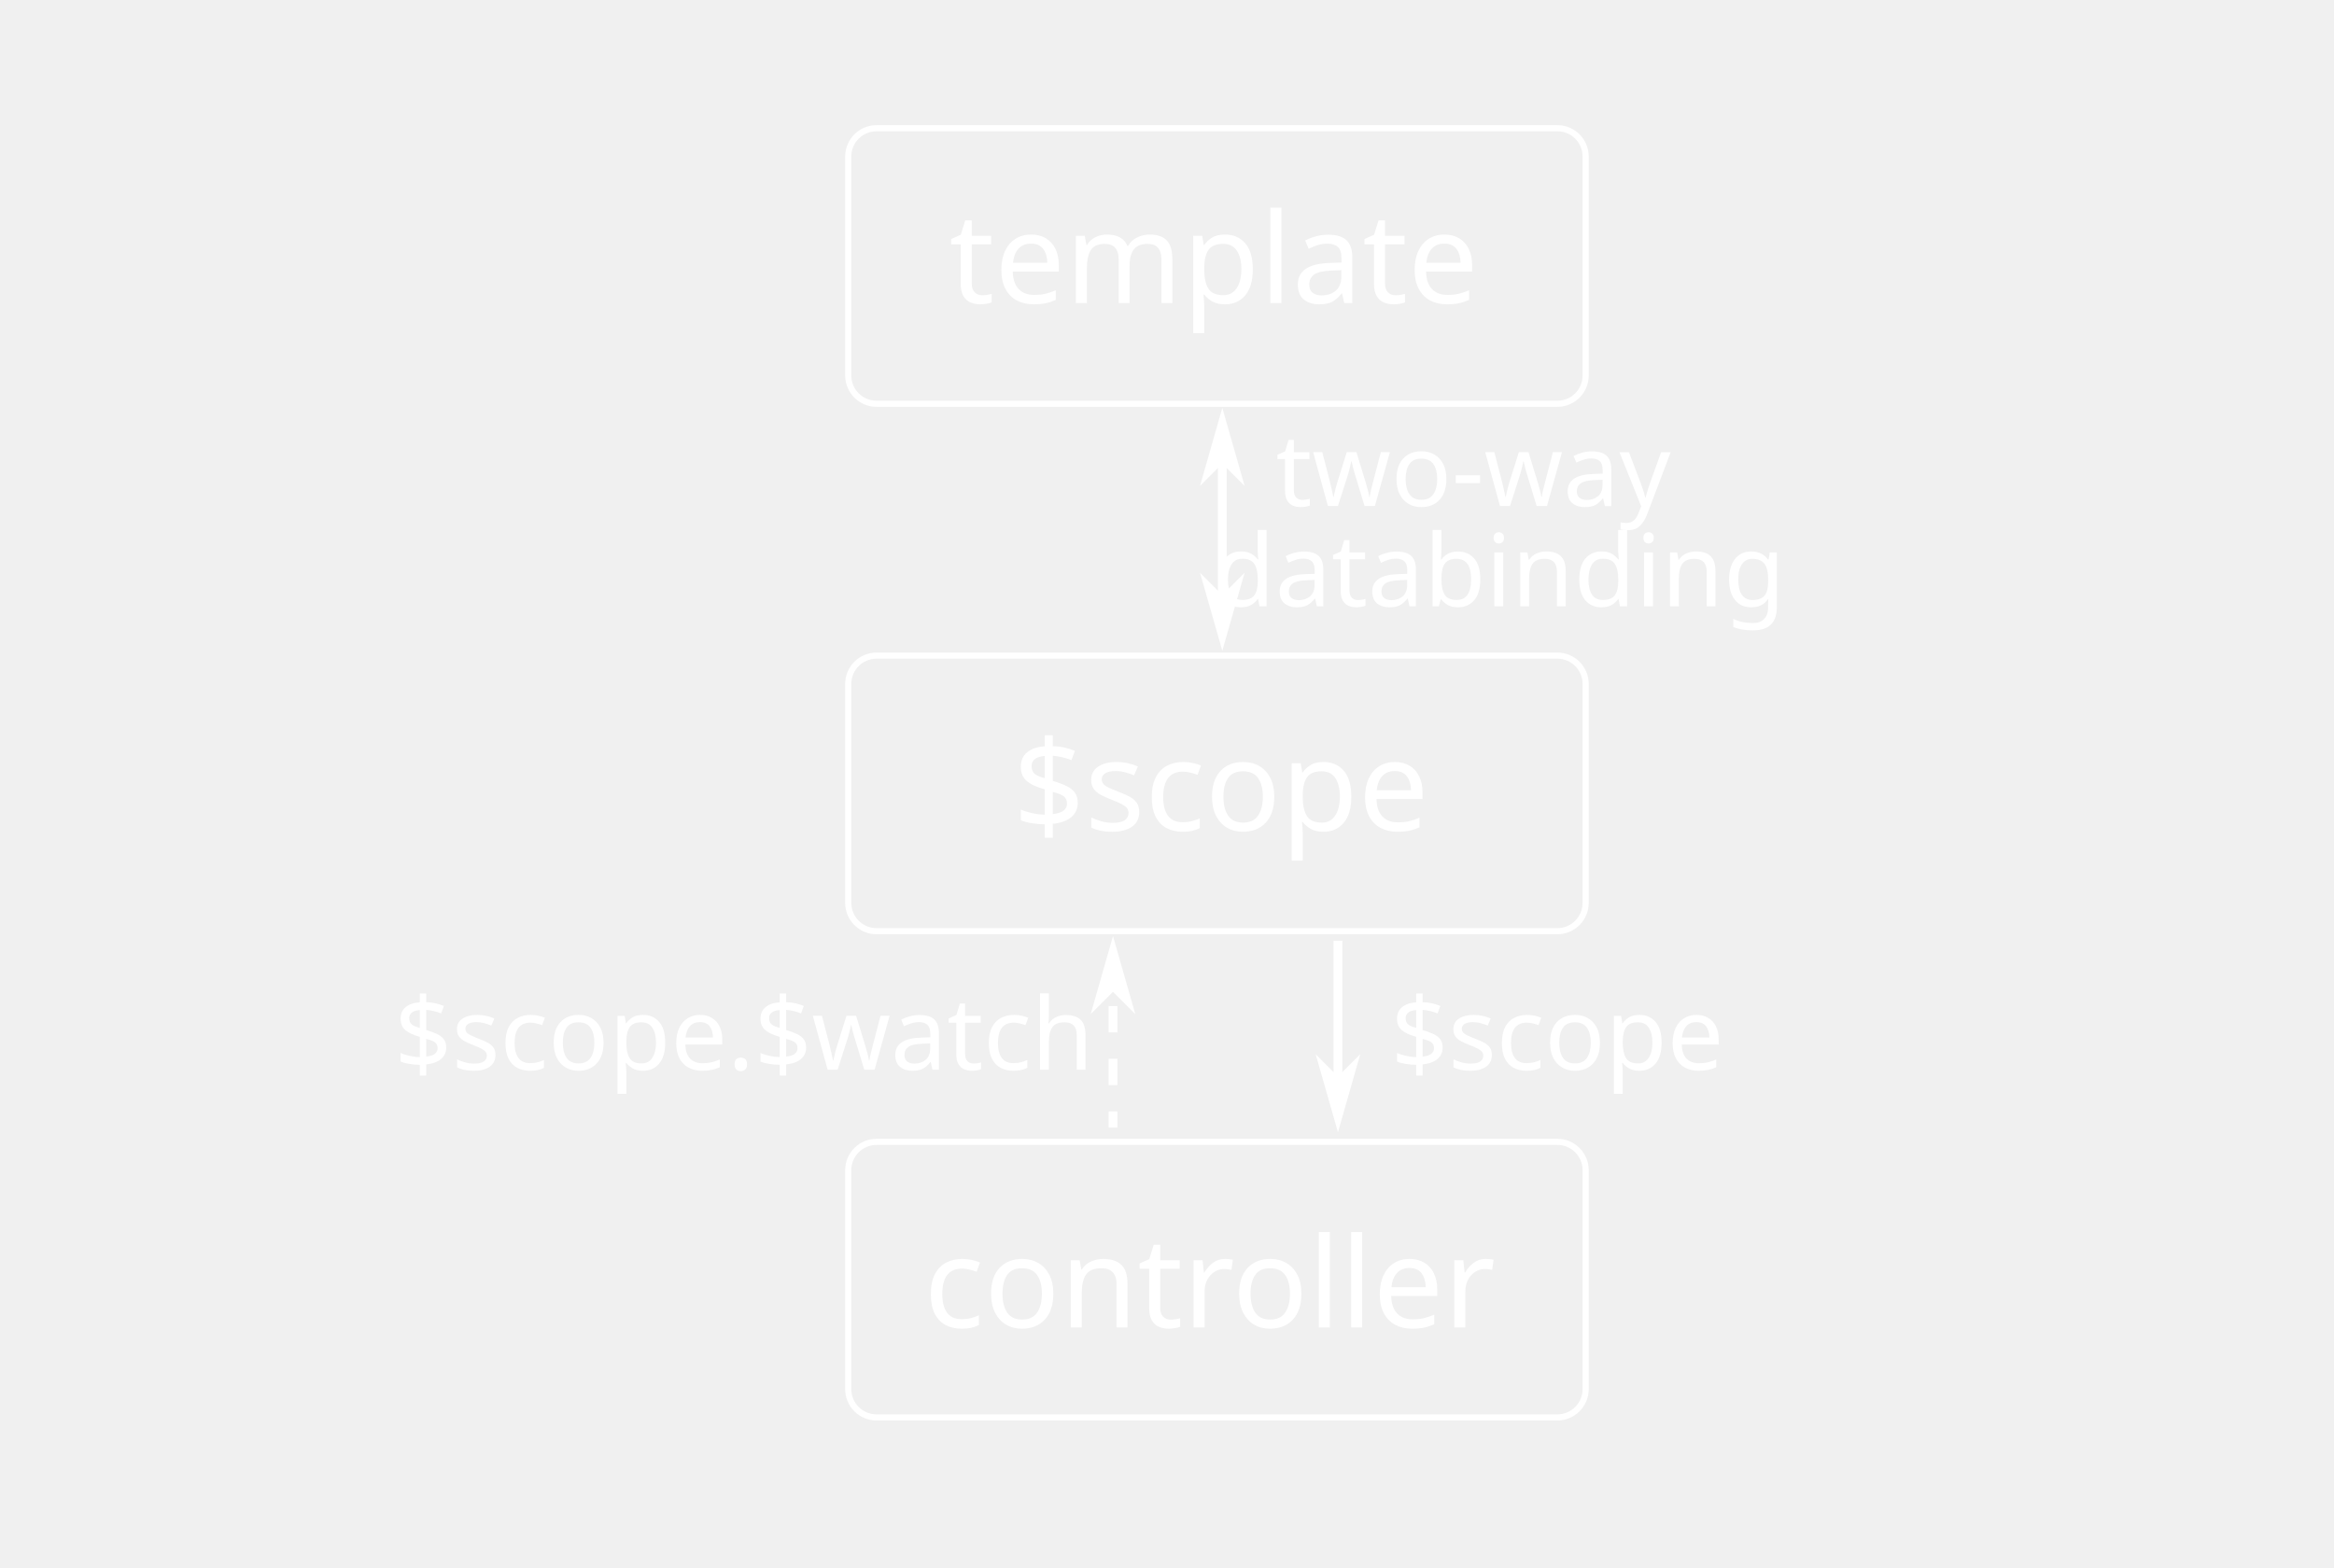
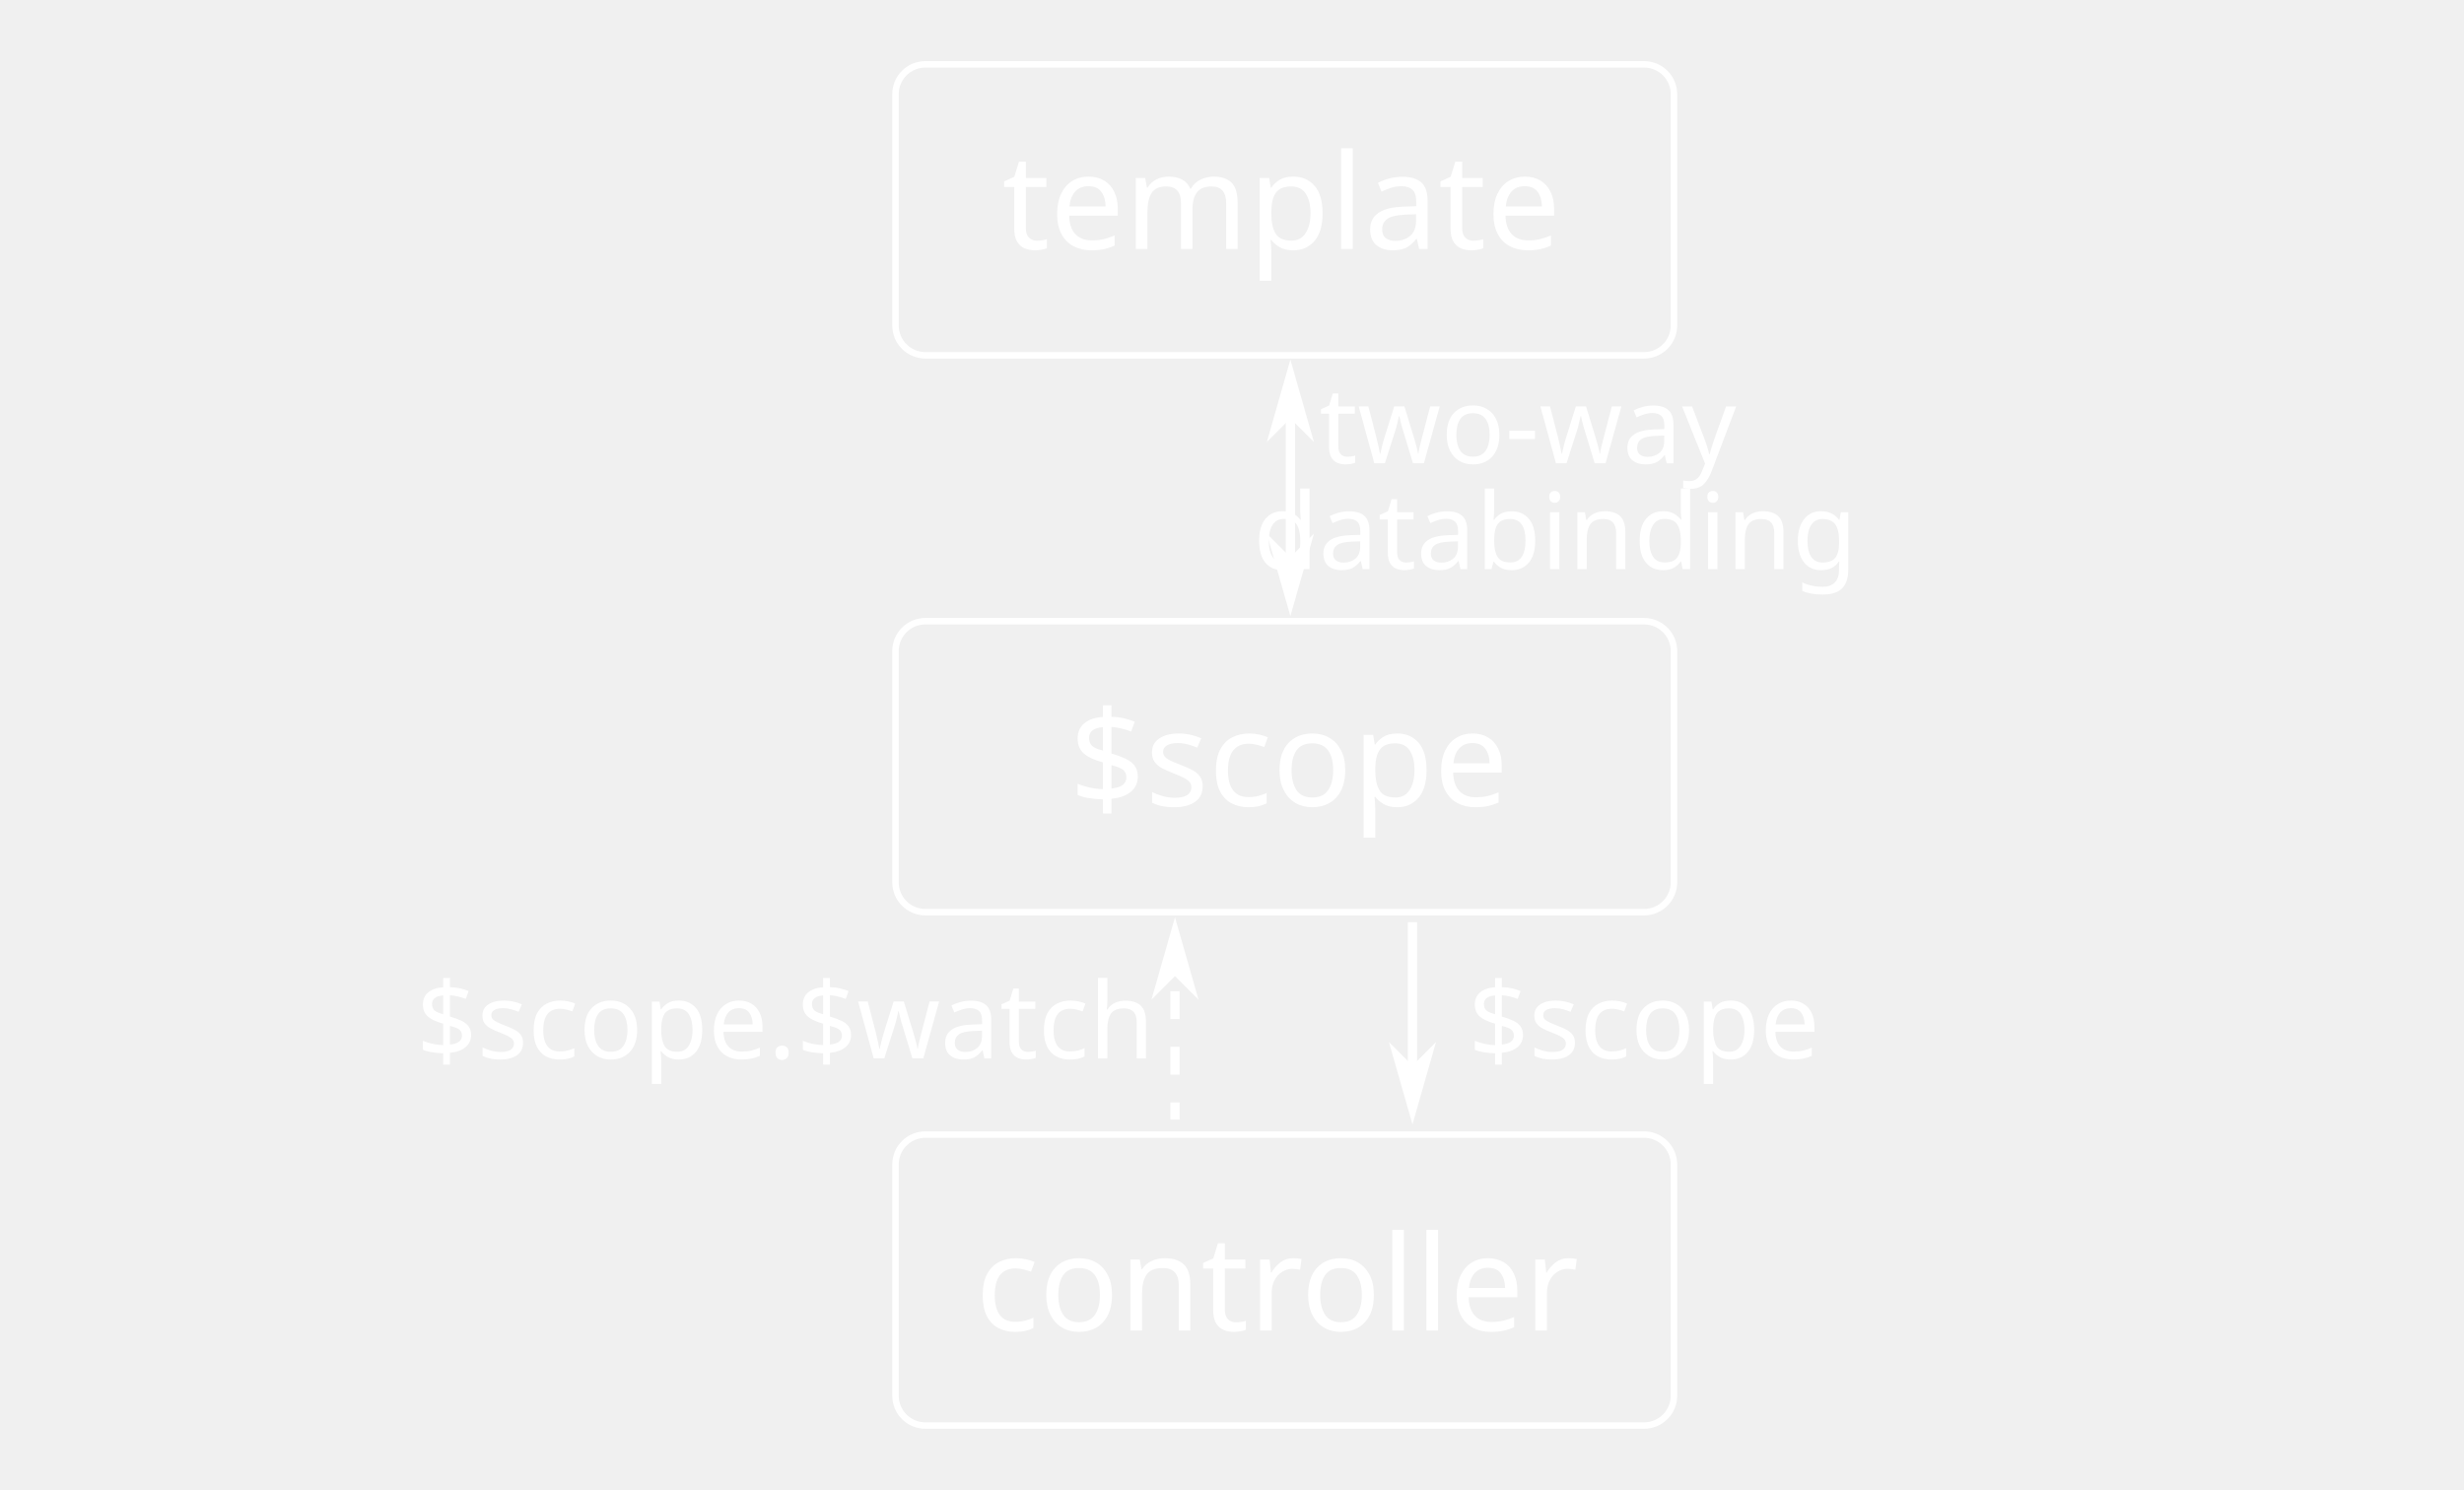
- <svg xmlns="http://www.w3.org/2000/svg" width="744.094" height="500" id="svg2" version="1.1">
+ <svg xmlns="http://www.w3.org/2000/svg" width="744.094" height="450" id="svg2" version="1.1">
  <defs id="defs4">
    <marker style="overflow:visible" id="Arrow1Mend" refX="0" refY="0" orient="auto">
      <path transform="matrix(-0.4,0,0,-0.4,-4,0)" style="fill-rule:evenodd;stroke:#000000;stroke-width:1pt" d="M 0,0 5,-5 -12.5,0 5,5 0,0 z" id="path3818" />
    </marker>
    <marker style="overflow:visible" id="Arrow1Mstart" refX="0" refY="0" orient="auto">
      <path transform="matrix(0.4,0,0,0.4,4,0)" style="fill-rule:evenodd;stroke:#000000;stroke-width:1pt" d="M 0,0 5,-5 -12.5,0 5,5 0,0 z" id="path3815" />
    </marker>
    <marker style="overflow:visible" id="Arrow1Lstart" refX="0" refY="0" orient="auto">
      <path transform="matrix(0.8,0,0,0.8,10,0)" style="fill-rule:evenodd;stroke:#000000;stroke-width:1pt" d="M 0,0 5,-5 -12.5,0 5,5 0,0 z" id="path3809" />
    </marker>
    <marker style="overflow:visible" id="Arrow1Mstart-5" refX="0" refY="0" orient="auto">
      <path transform="matrix(0.4,0,0,0.4,4,0)" style="fill-rule:evenodd;stroke:#000000;stroke-width:1pt" d="M 0,0 5,-5 -12.5,0 5,5 0,0 z" id="path3815-8" />
    </marker>
    <marker style="overflow:visible" id="Arrow1Mend-5" refX="0" refY="0" orient="auto">
      <path transform="matrix(-0.4,0,0,-0.4,-4,0)" style="fill-rule:evenodd;stroke:#000000;stroke-width:1pt" d="M 0,0 5,-5 -12.5,0 5,5 0,0 z" id="path3818-7" />
    </marker>
    <marker style="overflow:visible" id="Arrow1Mend-1" refX="0" refY="0" orient="auto">
      <path transform="matrix(-0.4,0,0,-0.4,-4,0)" style="fill-rule:evenodd;stroke:#000000;stroke-width:1pt" d="M 0,0 5,-5 -12.5,0 5,5 0,0 z" id="path3818-1" />
    </marker>
    <marker style="overflow:visible" id="Arrow1Mstart-5-3" refX="0" refY="0" orient="auto">
      <path transform="matrix(0.4,0,0,0.4,4,0)" style="fill-rule:evenodd;stroke:#000000;stroke-width:1pt" d="M 0,0 5,-5 -12.5,0 5,5 0,0 z" id="path3815-8-6" />
    </marker>
    <marker style="overflow:visible" id="Arrow1Mstart-2" refX="0" refY="0" orient="auto">
      <path transform="matrix(0.4,0,0,0.4,4,0)" style="fill-rule:evenodd;stroke:#000000;stroke-width:1pt" d="M 0,0 5,-5 -12.5,0 5,5 0,0 z" id="path3815-4" />
    </marker>
    <marker style="overflow:visible" id="marker5872" refX="0" refY="0" orient="auto">
      <path transform="matrix(-0.4,0,0,-0.4,-4,0)" style="fill-rule:evenodd;stroke:#000000;stroke-width:1pt" d="M 0,0 5,-5 -12.5,0 5,5 0,0 z" id="path5874" />
    </marker>
    <marker style="overflow:visible" id="Arrow1Mstartj" refX="0" refY="0" orient="auto">
      <path transform="matrix(0.4,0,0,0.4,4,0)" style="fill:#000000;fill-rule:evenodd;stroke:#000000;stroke-width:1pt" d="M 0,0 5,-5 -12.5,0 5,5 0,0 z" id="path5987" />
    </marker>
    <marker style="overflow:visible" id="Arrow1MendQ" refX="0" refY="0" orient="auto">
      <path transform="matrix(-0.4,0,0,-0.4,-4,0)" style="fill:#000000;fill-rule:evenodd;stroke:#000000;stroke-width:1pt" d="M 0,0 5,-5 -12.5,0 5,5 0,0 z" id="path5990" />
    </marker>
    <marker style="overflow:visible" id="Arrow1Mstartjt" refX="0" refY="0" orient="auto">
      <path transform="matrix(0.4,0,0,0.4,4,0)" style="fill:#ffffff;fill-rule:evenodd;stroke:#ffffff;stroke-width:1pt" d="M 0,0 5,-5 -12.5,0 5,5 0,0 z" id="path6130" />
    </marker>
    <marker style="overflow:visible" id="Arrow1MendQX" refX="0" refY="0" orient="auto">
      <path transform="matrix(-0.4,0,0,-0.4,-4,0)" style="fill:#ffffff;fill-rule:evenodd;stroke:#ffffff;stroke-width:1pt" d="M 0,0 5,-5 -12.5,0 5,5 0,0 z" id="path6133" />
    </marker>
    <marker style="overflow:visible" id="Arrow1Mstart-57" refX="0" refY="0" orient="auto">
      <path transform="matrix(0.4,0,0,0.4,4,0)" style="fill:#ffffff;fill-rule:evenodd;stroke:#ffffff;stroke-width:1pt" d="M 0,0 5,-5 -12.5,0 5,5 0,0 z" id="path6280" />
    </marker>
    <marker style="overflow:visible" id="Arrow1MendX" refX="0" refY="0" orient="auto">
      <path transform="matrix(-0.4,0,0,-0.4,-4,0)" style="fill:#ffffff;fill-rule:evenodd;stroke:#ffffff;stroke-width:1pt" d="M 0,0 5,-5 -12.5,0 5,5 0,0 z" id="path6283" />
    </marker>
    <marker style="overflow:visible" id="Arrow1Mendn" refX="0" refY="0" orient="auto">
      <path transform="matrix(-0.4,0,0,-0.4,-4,0)" style="fill:#ffffff;fill-rule:evenodd;stroke:#ffffff;stroke-width:1pt" d="M 0,0 5,-5 -12.5,0 5,5 0,0 z" id="path6286" />
    </marker>
    <marker style="overflow:visible" id="Arrow1Mstart-5L" refX="0" refY="0" orient="auto">
      <path transform="matrix(0.4,0,0,0.4,4,0)" style="fill:#ffffff;fill-rule:evenodd;stroke:#ffffff;stroke-width:1pt" d="M 0,0 5,-5 -12.5,0 5,5 0,0 z" id="path6289" />
    </marker>
    <marker style="overflow:visible" id="Arrow1Mstartz" refX="0" refY="0" orient="auto">
      <path transform="matrix(0.4,0,0,0.4,4,0)" style="fill:#ffffff;fill-rule:evenodd;stroke:#ffffff;stroke-width:1pt" d="M 0,0 5,-5 -12.5,0 5,5 0,0 z" id="path6292" />
    </marker>
    <marker style="overflow:visible" id="Arrow1MendP" refX="0" refY="0" orient="auto">
      <path transform="matrix(-0.4,0,0,-0.4,-4,0)" style="fill:#ffffff;fill-rule:evenodd;stroke:#ffffff;stroke-width:1pt" d="M 0,0 5,-5 -12.5,0 5,5 0,0 z" id="path6295" />
    </marker>
  </defs>
-   <g id="layer1" transform="translate(0,-552.3622)">
+   <g id="layer1" transform="translate(0,-602.3622)">
    <rect ry="9.035" y="413.441" x="270.375" height="87.883" width="235.099" id="rect2985-1" style="color:#000000;fill:#000000;fill-opacity:1;fill-rule:nonzero;stroke:#ffffff;stroke-width:1.953;marker:none;visibility:visible;display:inline;overflow:visible;enable-background:accumulate" />
    <rect ry="9.035" y="258.382" x="270.375" height="87.883" width="235.099" id="rect2985" style="color:#000000;fill:#000000;fill-opacity:1;fill-rule:nonzero;stroke:#ffffff;stroke-width:1.953;marker:none;visibility:visible;display:inline;overflow:visible;enable-background:accumulate" />
    <text id="text2987" y="470.514" x="328.156" style="font-size:40px;font-style:normal;font-variant:normal;font-weight:500;font-stretch:normal;text-indent:0;text-align:start;text-decoration:none;line-height:125%;letter-spacing:0px;word-spacing:0px;text-transform:none;direction:ltr;block-progression:tb;writing-mode:lr-tb;text-anchor:start;baseline-shift:baseline;color:#000000;fill:#ffffff;fill-opacity:1;fill-rule:nonzero;stroke:none;marker:none;visibility:visible;display:inline;overflow:visible;enable-background:accumulate;font-family:Ubuntu;-inkscape-font-specification:Ubuntu Medium" xml:space="preserve">
      <tspan y="470.514" x="328.156" id="tspan2989">Model</tspan>
    </text>
    <text id="text2991" y="317.564" x="283.124" style="font-size:40px;font-style:normal;font-variant:normal;font-weight:500;font-stretch:normal;text-indent:0;text-align:start;text-decoration:none;line-height:125%;letter-spacing:0px;word-spacing:0px;text-transform:none;direction:ltr;block-progression:tb;writing-mode:lr-tb;text-anchor:start;baseline-shift:baseline;color:#000000;fill:#ffffff;fill-opacity:1;fill-rule:nonzero;stroke:none;marker:none;visibility:visible;display:inline;overflow:visible;enable-background:accumulate;font-family:Ubuntu;-inkscape-font-specification:Ubuntu Medium" xml:space="preserve">
      <tspan y="317.564" x="283.124" id="tspan2993">ViewModel</tspan>
    </text>
    <rect ry="9.035" y="90.192" x="270.375" height="87.883" width="235.099" id="rect2985-1-4" style="color:#000000;fill:#000000;fill-opacity:1;fill-rule:nonzero;stroke:#ffffff;stroke-width:1.953;marker:none;visibility:visible;display:inline;overflow:visible;enable-background:accumulate" />
    <text id="text2995" y="148.894" x="341.899" style="font-size:40px;font-style:normal;font-variant:normal;font-weight:500;font-stretch:normal;text-align:start;line-height:125%;letter-spacing:0px;word-spacing:0px;writing-mode:lr-tb;text-anchor:start;fill:#ffffff;fill-opacity:1;stroke:none;font-family:Ubuntu;-inkscape-font-specification:Ubuntu Medium" xml:space="preserve">
      <tspan y="148.894" x="341.899" id="tspan2997">View</tspan>
    </text>
    <path id="path3035" d="m 389.634,184.894 0,66.418" style="fill:#ffffff;stroke:#ffffff;stroke-width:2.8;stroke-linecap:butt;stroke-linejoin:miter;stroke-miterlimit:4;stroke-opacity:1;stroke-dasharray:none;marker-start:url(#Arrow1Mstartjt);marker-mid:none;marker-end:url(#Arrow1MendQX)" />
    <path style="fill:#ffffff;stroke:#ffffff;stroke-width:2.8;stroke-linecap:butt;stroke-linejoin:miter;stroke-miterlimit:4;stroke-opacity:1;stroke-dasharray:8.4, 8.4;stroke-dashoffset:0;marker-start:url(#Arrow1Mstart-5L);marker-mid:none;marker-end:none" d="m 354.784,353.337 0,55.558" id="path5025" />
    <path id="path3035-9" d="m 426.504,349.296 0,55.558" style="fill:#ffffff;stroke:#ffffff;stroke-width:2.8;stroke-linecap:butt;stroke-linejoin:miter;stroke-miterlimit:4;stroke-opacity:1;stroke-dasharray:none;marker-start:none;marker-mid:none;marker-end:url(#Arrow1Mendn)" />
    <text id="text5787" y="389.975" x="255.06" style="font-size:32.023px;font-style:normal;font-variant:normal;font-weight:500;font-stretch:normal;text-indent:0;text-align:start;text-decoration:none;line-height:125%;letter-spacing:0px;word-spacing:0px;text-transform:none;direction:ltr;block-progression:tb;writing-mode:lr-tb;text-anchor:start;baseline-shift:baseline;color:#000000;fill:#ffffff;fill-opacity:1;fill-rule:nonzero;stroke:none;marker:none;visibility:visible;display:inline;overflow:visible;enable-background:accumulate;font-family:Ubuntu;-inkscape-font-specification:Ubuntu Medium" xml:space="preserve">
      <tspan y="389.975" x="255.06" id="tspan5789">event</tspan>
    </text>
    <text id="text5787-6" y="389.014" x="440.49" style="font-size:32.023px;font-style:normal;font-variant:normal;font-weight:500;font-stretch:normal;text-indent:0;text-align:start;text-decoration:none;line-height:125%;letter-spacing:0px;word-spacing:0px;text-transform:none;direction:ltr;block-progression:tb;writing-mode:lr-tb;text-anchor:start;baseline-shift:baseline;color:#000000;fill:#ffffff;fill-opacity:1;fill-rule:nonzero;stroke:none;marker:none;visibility:visible;display:inline;overflow:visible;enable-background:accumulate;font-family:Ubuntu;-inkscape-font-specification:Ubuntu Medium" xml:space="preserve">
      <tspan y="389.014" x="440.49" id="tspan5789-7">reference</tspan>
    </text>
    <text id="text5812" y="209.686" x="500.731" style="font-size:32.023px;font-style:normal;font-variant:normal;font-weight:500;font-stretch:normal;text-indent:0;text-align:center;text-decoration:none;line-height:125%;letter-spacing:0px;word-spacing:0px;text-transform:none;direction:ltr;block-progression:tb;writing-mode:lr-tb;text-anchor:middle;baseline-shift:baseline;color:#000000;fill:#ffffff;fill-opacity:1;fill-rule:nonzero;stroke:none;marker:none;visibility:visible;display:inline;overflow:visible;enable-background:accumulate;font-family:Ubuntu;-inkscape-font-specification:Ubuntu Medium" xml:space="preserve">
      <tspan y="209.686" x="500.731" id="tspan5814">two-way</tspan>
      <tspan dy="-8.081" id="tspan5816" y="249.714" x="500.731">databinding</tspan>
    </text>
-     <rect ry="9.035" y="916.497" x="270.42" height="87.883" width="235.099" id="rect2985-1-7" style="color:#000000;fill:none;fill-opacity:1;fill-rule:nonzero;stroke:#ffffff;stroke-width:1.953;marker:none;visibility:visible;display:inline;overflow:visible;enable-background:accumulate" />
-     <rect ry="9.035" y="761.438" x="270.42" height="87.883" width="235.099" id="rect2985-6" style="color:#000000;fill:none;fill-opacity:1;fill-rule:nonzero;stroke:#ffffff;stroke-width:1.953;marker:none;visibility:visible;display:inline;overflow:visible;enable-background:accumulate" />
-     <text id="text2987-2" y="975.678" x="294.558" style="font-size:40px;font-style:normal;font-variant:normal;font-weight:500;font-stretch:normal;text-indent:0;text-align:start;text-decoration:none;line-height:125%;letter-spacing:0px;word-spacing:0px;text-transform:none;direction:ltr;block-progression:tb;writing-mode:lr-tb;text-anchor:start;baseline-shift:baseline;color:#000000;fill:#ffffff;fill-opacity:1;fill-rule:nonzero;stroke:none;marker:none;visibility:visible;display:inline;overflow:visible;enable-background:accumulate;font-family:Ubuntu;-inkscape-font-specification:Ubuntu Medium" xml:space="preserve">
-       <tspan id="tspan5954" y="975.678" x="294.558">controller</tspan>
-     </text>
-     <text id="text2991-8" y="817.2" x="322.955" style="font-size:40px;font-style:normal;font-variant:normal;font-weight:500;font-stretch:normal;text-indent:0;text-align:start;text-decoration:none;line-height:125%;letter-spacing:0px;word-spacing:0px;text-transform:none;direction:ltr;block-progression:tb;writing-mode:lr-tb;text-anchor:start;baseline-shift:baseline;color:#000000;fill:#ffffff;fill-opacity:1;fill-rule:nonzero;stroke:none;marker:none;visibility:visible;display:inline;overflow:visible;enable-background:accumulate;font-family:Ubuntu;-inkscape-font-specification:Ubuntu Medium" xml:space="preserve">
-       <tspan y="817.2" x="322.955" id="tspan2993-0">$scope</tspan>
-     </text>
-     <rect ry="9.035" y="593.248" x="270.42" height="87.883" width="235.099" id="rect2985-1-4-7" style="color:#000000;fill:none;fill-opacity:1;fill-rule:nonzero;stroke:#ffffff;stroke-width:1.953;marker:none;visibility:visible;display:inline;overflow:visible;enable-background:accumulate" />
-     <text id="text2995-5" y="649.009" x="302.595" style="font-size:40px;font-style:normal;font-variant:normal;font-weight:500;font-stretch:normal;text-indent:0;text-align:start;text-decoration:none;line-height:125%;letter-spacing:0px;word-spacing:0px;text-transform:none;direction:ltr;block-progression:tb;writing-mode:lr-tb;text-anchor:start;baseline-shift:baseline;color:#000000;fill:#ffffff;fill-opacity:1;fill-rule:nonzero;stroke:none;marker:none;visibility:visible;display:inline;overflow:visible;enable-background:accumulate;font-family:Ubuntu;-inkscape-font-specification:Ubuntu Medium" xml:space="preserve">
-       <tspan y="649.009" x="302.595" id="tspan2997-3">template</tspan>
-     </text>
-     <path id="path3035-0" d="m 389.678,687.95 0,66.418" style="fill:#ffffff;stroke:#ffffff;stroke-width:2.8;stroke-linecap:butt;stroke-linejoin:miter;stroke-miterlimit:4;stroke-opacity:1;stroke-dasharray:none;marker-start:url(#Arrow1Mstartz);marker-mid:none;marker-end:url(#Arrow1MendP)" />
-     <path style="fill:#ffffff;stroke:#ffffff;stroke-width:2.8;stroke-linecap:butt;stroke-linejoin:miter;stroke-miterlimit:4;stroke-opacity:1;stroke-dasharray:8.4, 8.4;stroke-dashoffset:0;marker-start:url(#Arrow1Mstart-57);marker-mid:none;marker-end:none" d="m 354.828,856.393 0,55.558" id="path5025-6" />
-     <path id="path3035-9-3" d="m 426.549,852.352 0,55.558" style="fill:#ffffff;stroke:#ffffff;stroke-width:2.8;stroke-linecap:butt;stroke-linejoin:miter;stroke-miterlimit:4;stroke-opacity:1;stroke-dasharray:none;marker-start:none;marker-mid:none;marker-end:url(#Arrow1MendX)" />
-     <text id="text5787-2" y="893.499" x="125.725" style="font-size:32.023px;font-style:normal;font-variant:normal;font-weight:500;font-stretch:normal;text-align:start;line-height:125%;letter-spacing:0px;word-spacing:0px;writing-mode:lr-tb;text-anchor:start;fill:#ffffff;fill-opacity:1;stroke:none;font-family:Ubuntu;-inkscape-font-specification:Ubuntu Medium" xml:space="preserve">
-       <tspan y="893.499" x="125.725" id="tspan5789-2">$scope.$watch</tspan>
-     </text>
-     <text id="text5787-6-8" y="893.499" x="443.392" style="font-size:32.023px;font-style:normal;font-variant:normal;font-weight:500;font-stretch:normal;text-indent:0;text-align:start;text-decoration:none;line-height:125%;letter-spacing:0px;word-spacing:0px;text-transform:none;direction:ltr;block-progression:tb;writing-mode:lr-tb;text-anchor:start;baseline-shift:baseline;color:#000000;fill:#ffffff;fill-opacity:1;fill-rule:nonzero;stroke:none;marker:none;visibility:visible;display:inline;overflow:visible;enable-background:accumulate;font-family:Ubuntu;-inkscape-font-specification:Ubuntu Medium" xml:space="preserve">
-       <tspan y="893.499" x="443.392" id="tspan5789-7-2">$scope</tspan>
-     </text>
-     <text id="text5812-8" y="713.752" x="498.806" style="font-size:32.023px;font-style:normal;font-variant:normal;font-weight:500;font-stretch:normal;text-indent:0;text-align:center;text-decoration:none;line-height:125%;letter-spacing:0px;word-spacing:0px;text-transform:none;direction:ltr;block-progression:tb;writing-mode:lr-tb;text-anchor:middle;baseline-shift:baseline;color:#000000;fill:#ffffff;fill-opacity:1;fill-rule:nonzero;stroke:none;marker:none;visibility:visible;display:inline;overflow:visible;enable-background:accumulate;font-family:Ubuntu;-inkscape-font-specification:Ubuntu Medium" xml:space="preserve">
-       <tspan y="713.752" x="498.806" id="tspan5814-7">two-way</tspan>
-       <tspan dy="-8.081" id="tspan5816-1" y="753.78" x="498.806">databinding</tspan>
-     </text>
+     <g id="g3062" transform="translate(0,28.54833)">
+       <rect style="color:#000000;fill:none;stroke:#ffffff;stroke-width:1.953;marker:none;visibility:visible;display:inline;overflow:visible;enable-background:accumulate" id="rect2985-1-7" width="235.099" height="87.883" x="270.42" y="916.497" ry="9.035" />
+       <rect style="color:#000000;fill:none;stroke:#ffffff;stroke-width:1.953;marker:none;visibility:visible;display:inline;overflow:visible;enable-background:accumulate" id="rect2985-6" width="235.099" height="87.883" x="270.42" y="761.438" ry="9.035" />
+       <text xml:space="preserve" style="font-size:40px;font-style:normal;font-variant:normal;font-weight:500;font-stretch:normal;text-indent:0;text-align:start;text-decoration:none;line-height:125%;letter-spacing:0px;word-spacing:0px;text-transform:none;direction:ltr;block-progression:tb;writing-mode:lr-tb;text-anchor:start;baseline-shift:baseline;color:#000000;fill:#ffffff;fill-opacity:1;fill-rule:nonzero;stroke:none;marker:none;visibility:visible;display:inline;overflow:visible;enable-background:accumulate;font-family:Ubuntu;-inkscape-font-specification:Ubuntu Medium" x="294.558" y="975.678" id="text2987-2">
+         <tspan x="294.558" y="975.678" id="tspan5954">controller</tspan>
+       </text>
+       <text xml:space="preserve" style="font-size:40px;font-style:normal;font-variant:normal;font-weight:500;font-stretch:normal;text-indent:0;text-align:start;text-decoration:none;line-height:125%;letter-spacing:0px;word-spacing:0px;text-transform:none;direction:ltr;block-progression:tb;writing-mode:lr-tb;text-anchor:start;baseline-shift:baseline;color:#000000;fill:#ffffff;fill-opacity:1;fill-rule:nonzero;stroke:none;marker:none;visibility:visible;display:inline;overflow:visible;enable-background:accumulate;font-family:Ubuntu;-inkscape-font-specification:Ubuntu Medium" x="322.955" y="817.2" id="text2991-8">
+         <tspan id="tspan2993-0" x="322.955" y="817.2">$scope</tspan>
+       </text>
+       <rect style="color:#000000;fill:none;stroke:#ffffff;stroke-width:1.953;marker:none;visibility:visible;display:inline;overflow:visible;enable-background:accumulate" id="rect2985-1-4-7" width="235.099" height="87.883" x="270.42" y="593.248" ry="9.035" />
+       <text xml:space="preserve" style="font-size:40px;font-style:normal;font-variant:normal;font-weight:500;font-stretch:normal;text-indent:0;text-align:start;text-decoration:none;line-height:125%;letter-spacing:0px;word-spacing:0px;text-transform:none;direction:ltr;block-progression:tb;writing-mode:lr-tb;text-anchor:start;baseline-shift:baseline;color:#000000;fill:#ffffff;fill-opacity:1;fill-rule:nonzero;stroke:none;marker:none;visibility:visible;display:inline;overflow:visible;enable-background:accumulate;font-family:Ubuntu;-inkscape-font-specification:Ubuntu Medium" x="302.595" y="649.009" id="text2995-5">
+         <tspan id="tspan2997-3" x="302.595" y="649.009">template</tspan>
+       </text>
+       <path style="fill:#ffffff;stroke:#ffffff;stroke-width:2.8;stroke-linecap:butt;stroke-linejoin:miter;stroke-miterlimit:4;stroke-opacity:1;stroke-dasharray:none;marker-start:url(#Arrow1Mstartz);marker-mid:none;marker-end:url(#Arrow1MendP)" d="m 389.678,687.95 0,66.418" id="path3035-0" />
+       <path id="path5025-6" d="m 354.828,856.393 0,55.558" style="fill:#ffffff;stroke:#ffffff;stroke-width:2.8;stroke-linecap:butt;stroke-linejoin:miter;stroke-miterlimit:4;stroke-opacity:1;stroke-dasharray:8.4, 8.4;stroke-dashoffset:0;marker-start:url(#Arrow1Mstart-57);marker-mid:none;marker-end:none" />
+       <path style="fill:#ffffff;stroke:#ffffff;stroke-width:2.8;stroke-linecap:butt;stroke-linejoin:miter;stroke-miterlimit:4;stroke-opacity:1;stroke-dasharray:none;marker-start:none;marker-mid:none;marker-end:url(#Arrow1MendX)" d="m 426.549,852.352 0,55.558" id="path3035-9-3" />
+       <text xml:space="preserve" style="font-size:32.023px;font-style:normal;font-variant:normal;font-weight:500;font-stretch:normal;text-align:start;line-height:125%;letter-spacing:0px;word-spacing:0px;writing-mode:lr-tb;text-anchor:start;fill:#ffffff;fill-opacity:1;stroke:none;font-family:Ubuntu;-inkscape-font-specification:Ubuntu Medium" x="125.725" y="893.499" id="text5787-2">
+         <tspan id="tspan5789-2" x="125.725" y="893.499">$scope.$watch</tspan>
+       </text>
+       <text xml:space="preserve" style="font-size:32.023px;font-style:normal;font-variant:normal;font-weight:500;font-stretch:normal;text-indent:0;text-align:start;text-decoration:none;line-height:125%;letter-spacing:0px;word-spacing:0px;text-transform:none;direction:ltr;block-progression:tb;writing-mode:lr-tb;text-anchor:start;baseline-shift:baseline;color:#000000;fill:#ffffff;fill-opacity:1;fill-rule:nonzero;stroke:none;marker:none;visibility:visible;display:inline;overflow:visible;enable-background:accumulate;font-family:Ubuntu;-inkscape-font-specification:Ubuntu Medium" x="443.392" y="893.499" id="text5787-6-8">
+         <tspan id="tspan5789-7-2" x="443.392" y="893.499">$scope</tspan>
+       </text>
+       <text xml:space="preserve" style="font-size:32.023px;font-style:normal;font-variant:normal;font-weight:500;font-stretch:normal;text-indent:0;text-align:center;text-decoration:none;line-height:125%;letter-spacing:0px;word-spacing:0px;text-transform:none;direction:ltr;block-progression:tb;writing-mode:lr-tb;text-anchor:middle;baseline-shift:baseline;color:#000000;fill:#ffffff;fill-opacity:1;fill-rule:nonzero;stroke:none;marker:none;visibility:visible;display:inline;overflow:visible;enable-background:accumulate;font-family:Ubuntu;-inkscape-font-specification:Ubuntu Medium" x="498.806" y="713.752" id="text5812-8">
+         <tspan id="tspan5814-7" x="498.806" y="713.752">two-way</tspan>
+         <tspan x="498.806" y="753.78" id="tspan5816-1" dy="-8.081">databinding</tspan>
+       </text>
+     </g>
    <flowRoot style="font-size:40px;font-style:normal;font-weight:normal;line-height:125%;letter-spacing:0px;word-spacing:0px;fill:#000000;fill-opacity:1;stroke:none;font-family:Sans" id="flowRoot5956" xml:space="preserve">
      <flowRegion id="flowRegion5958">
        <rect y="932.154" x="176.777" height="59.599" width="474.772" id="rect5960" />
      </flowRegion>
      <flowPara id="flowPara5962" />
    </flowRoot>
  </g>
</svg>
